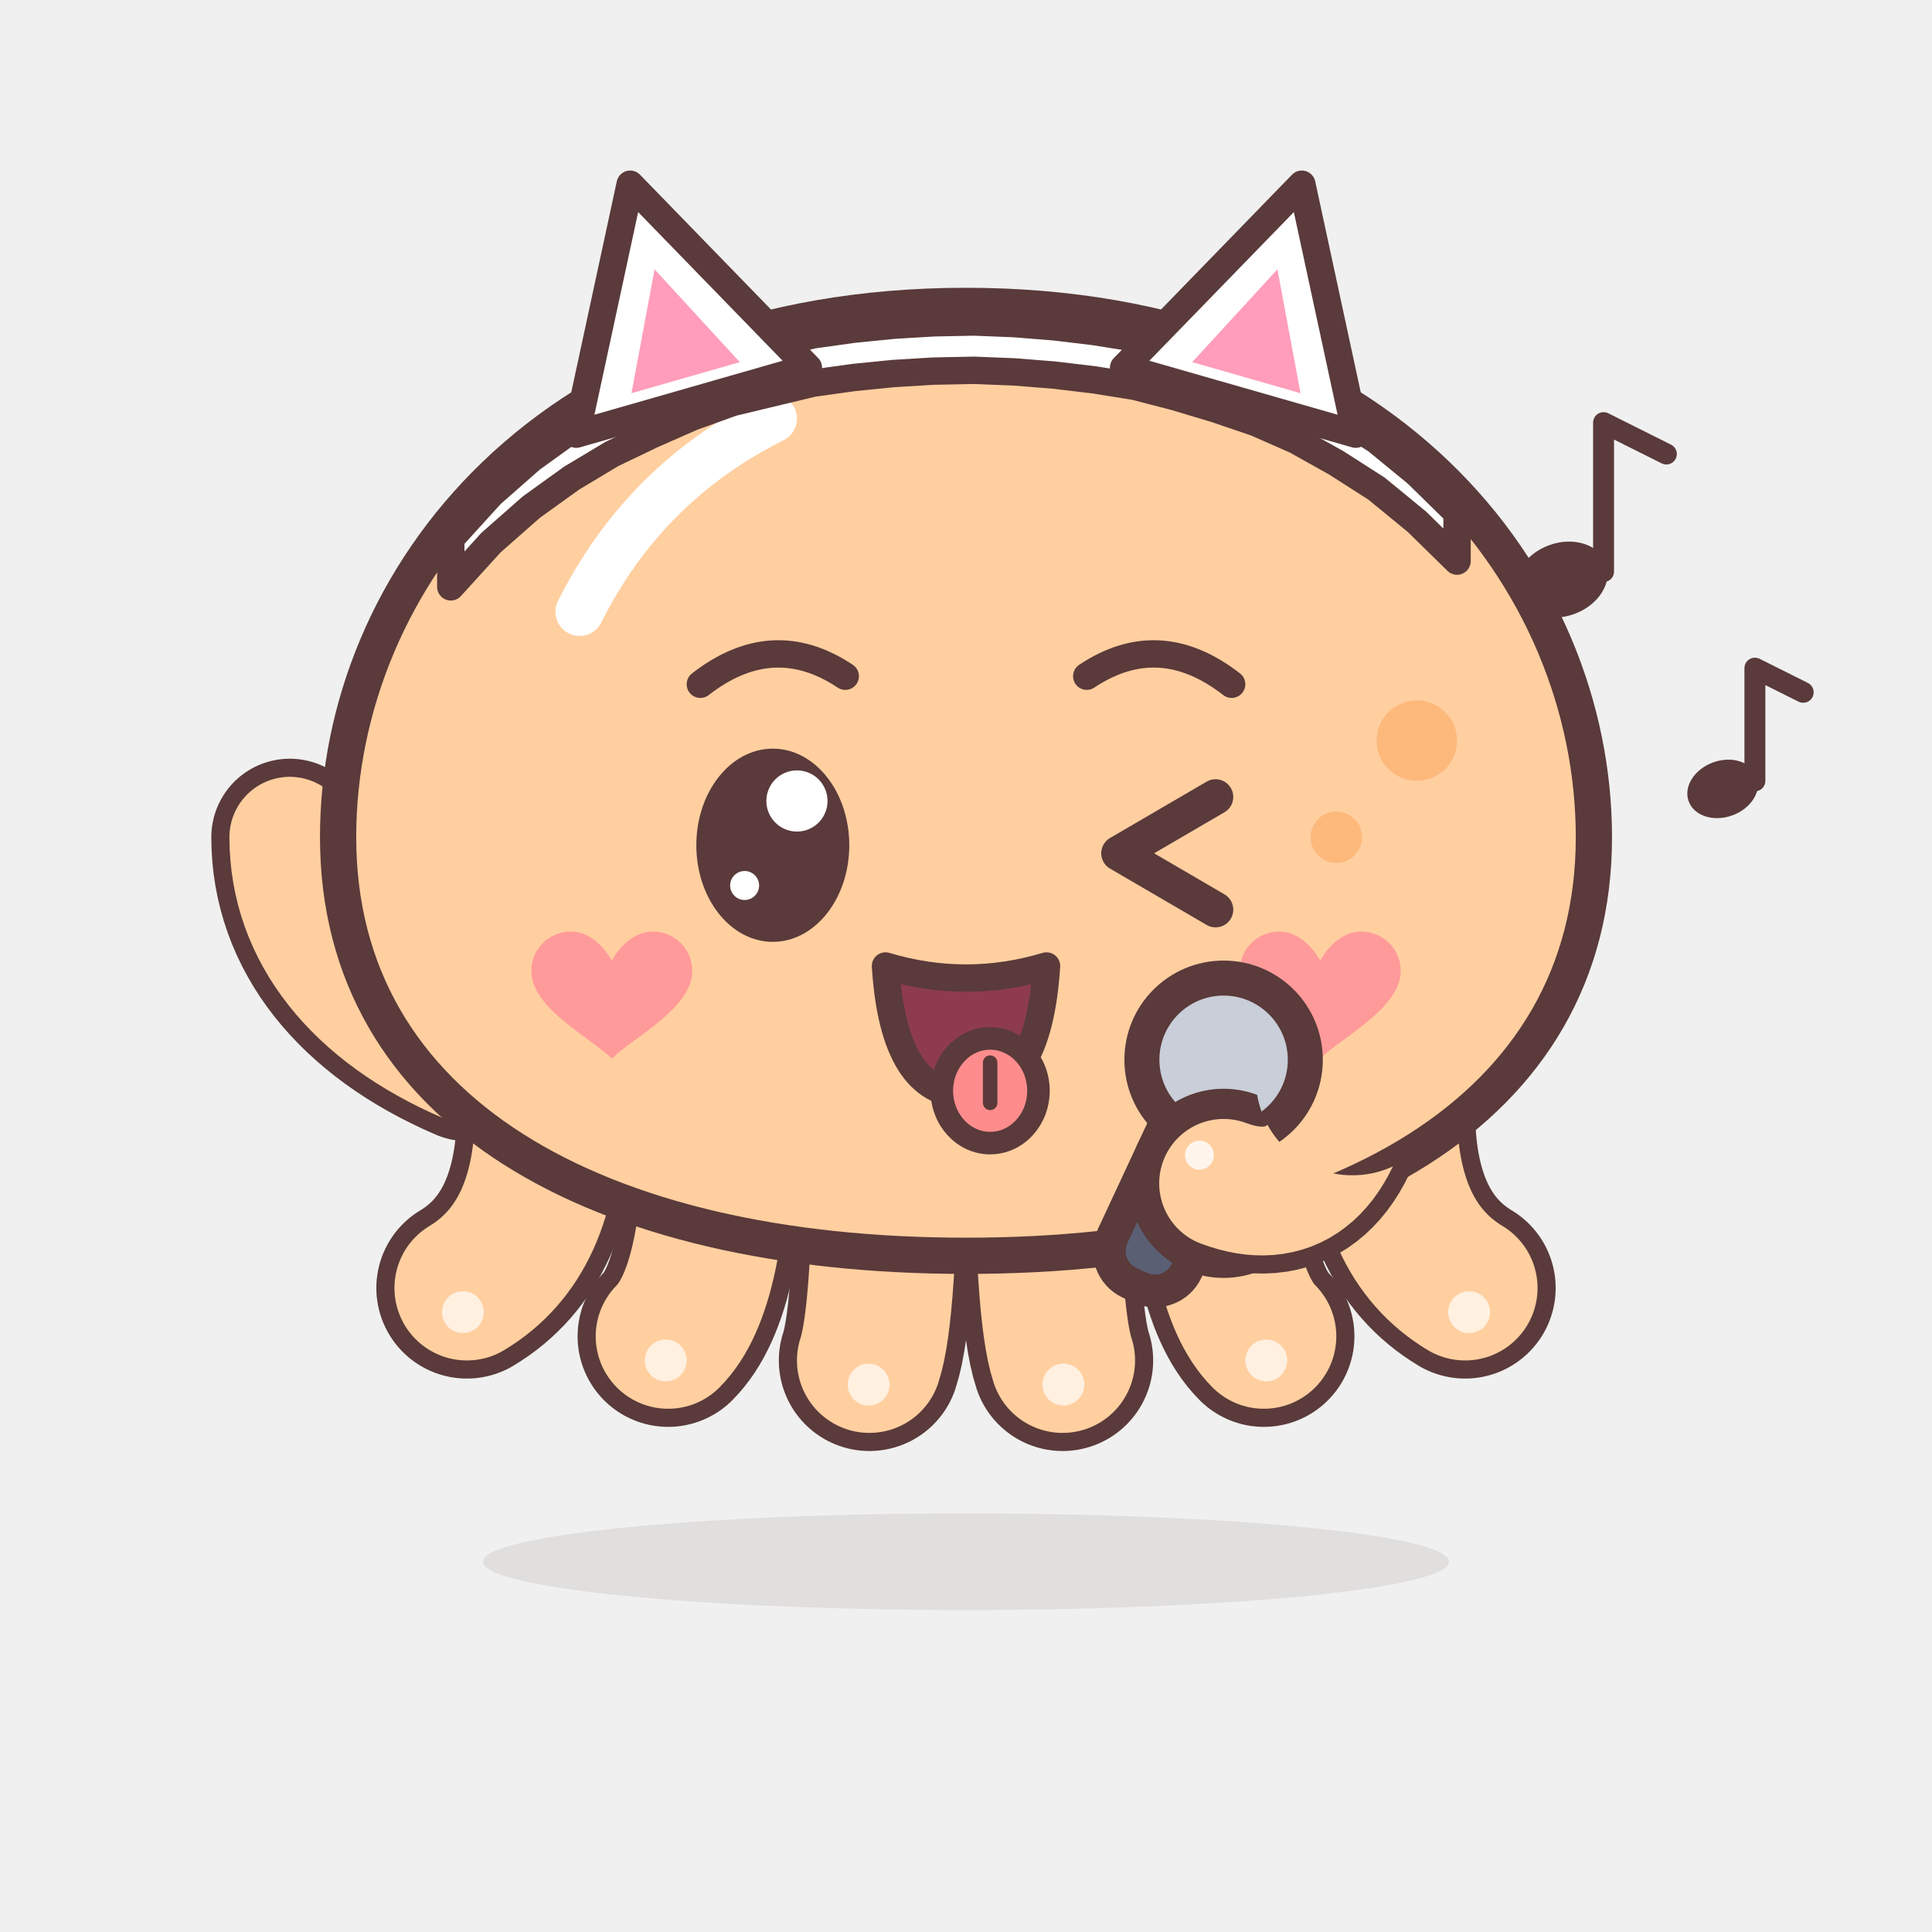
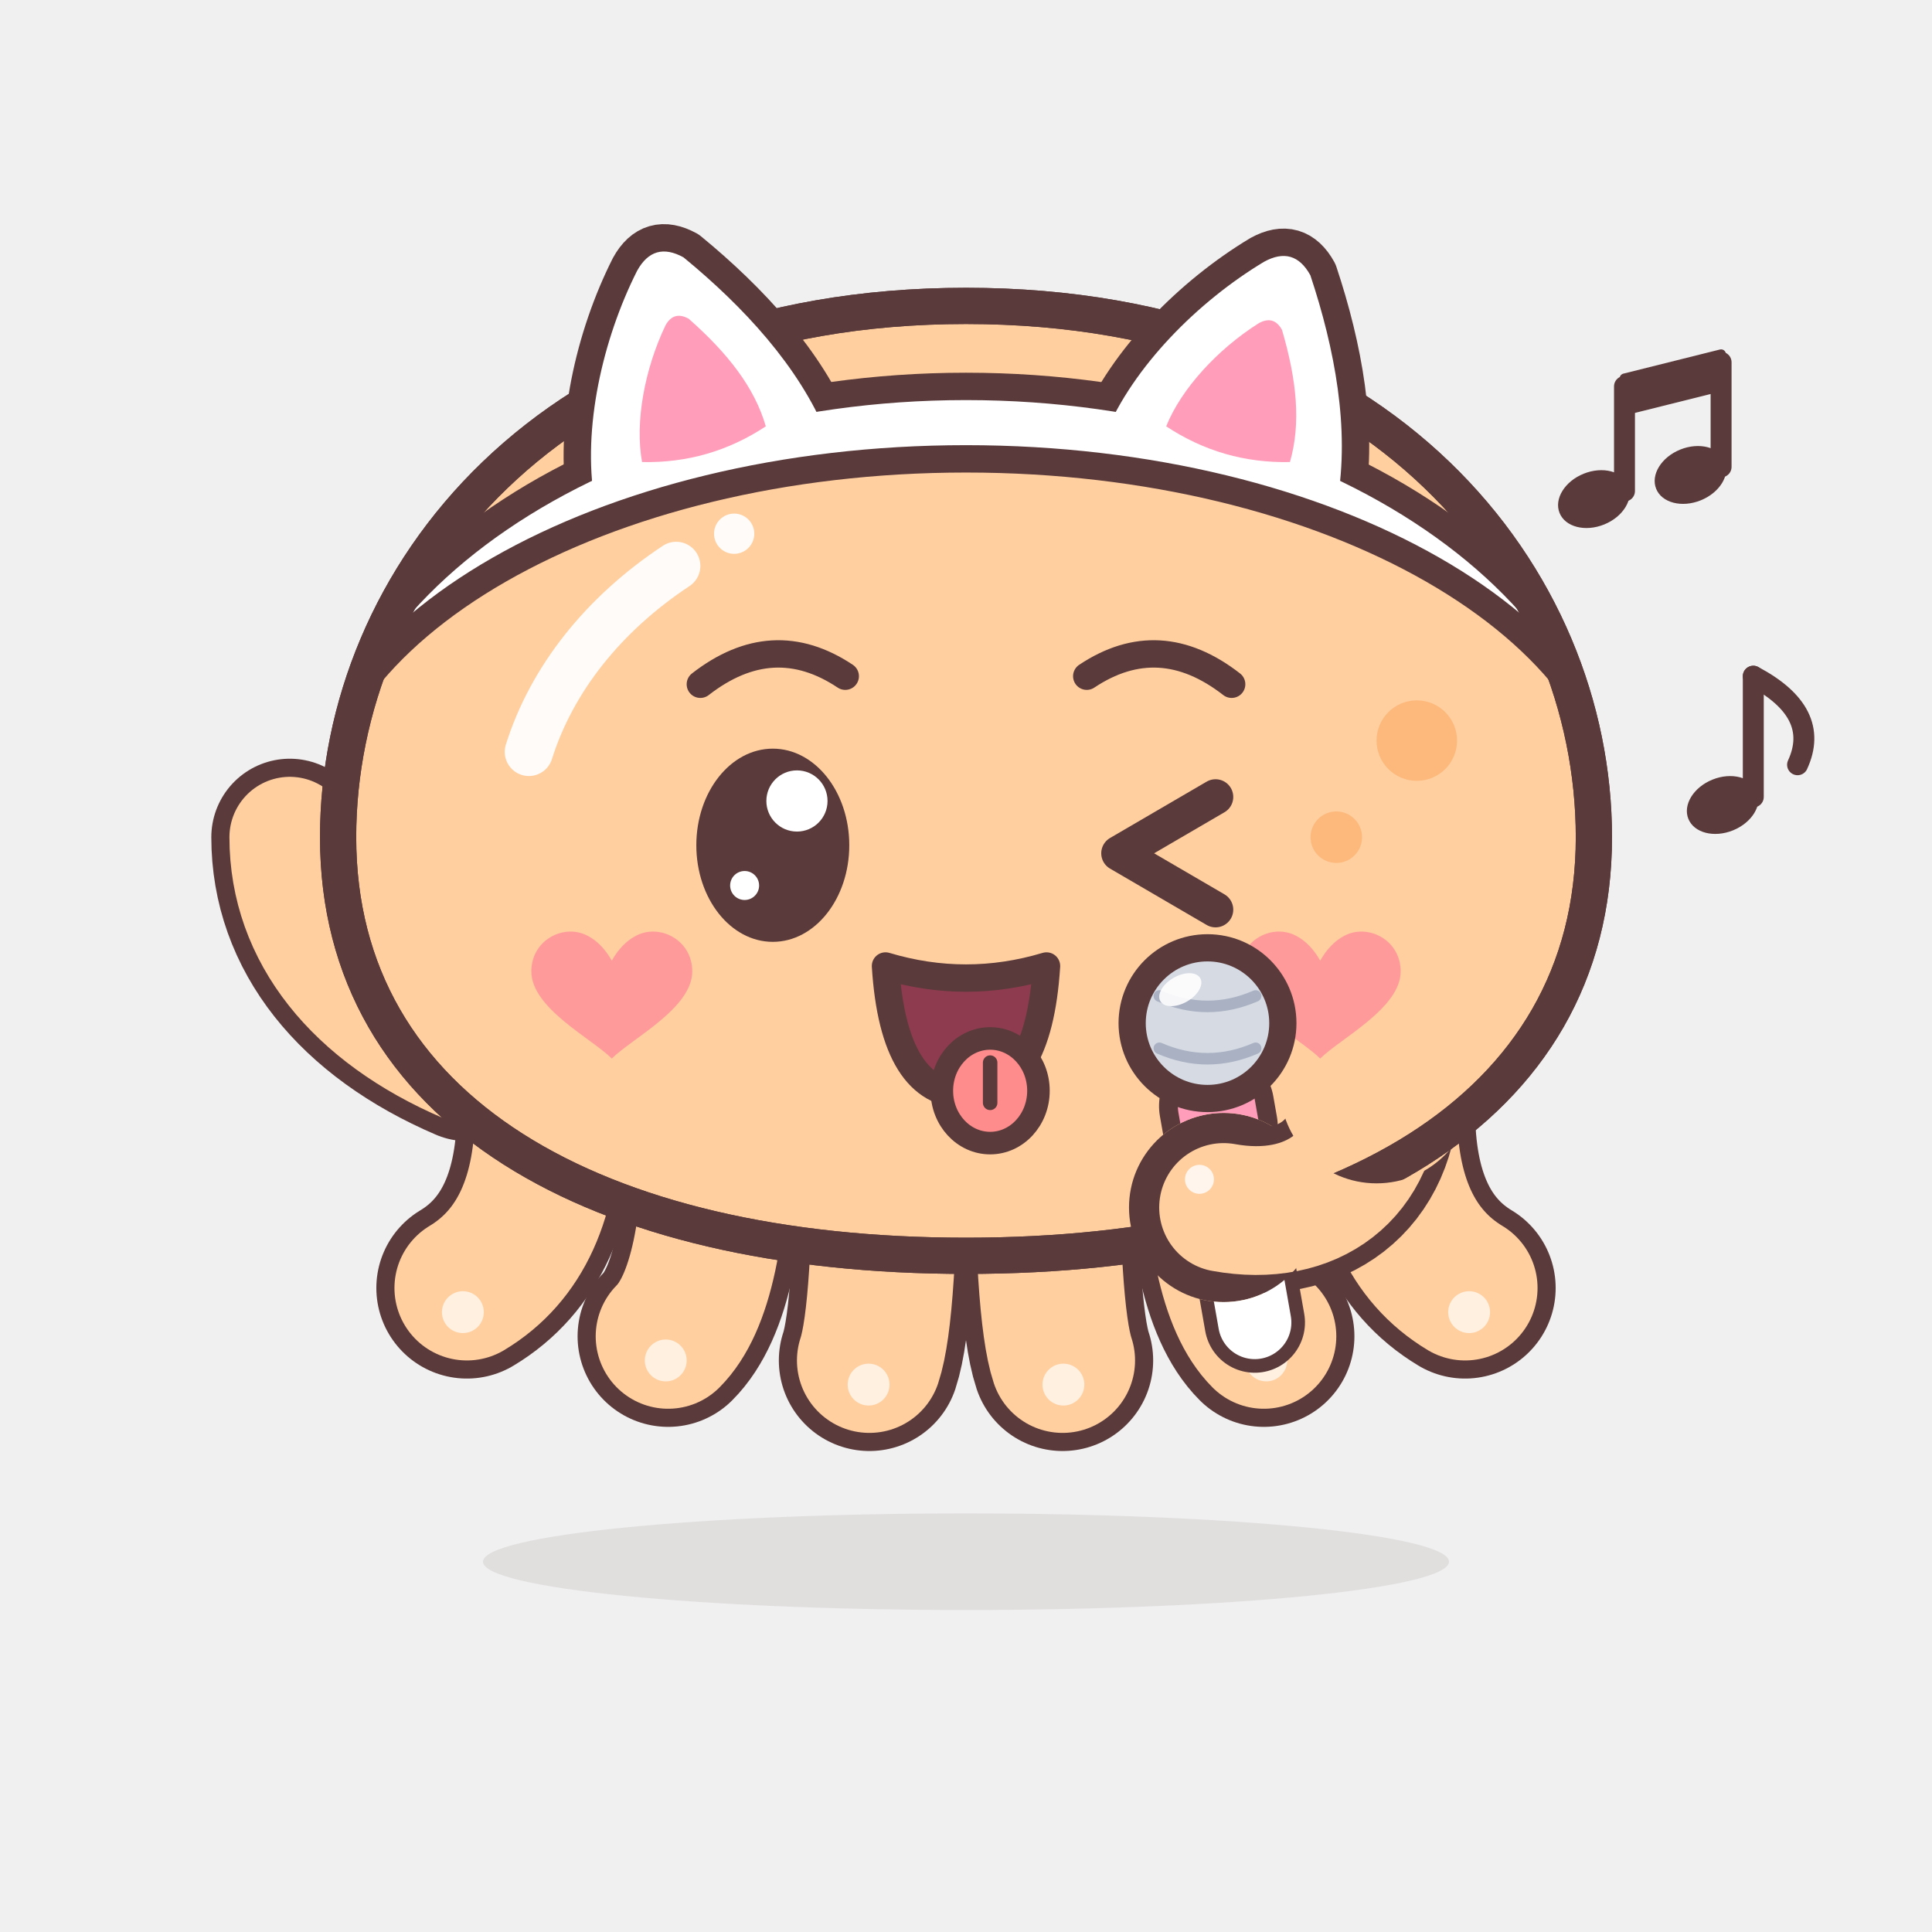
<svg xmlns="http://www.w3.org/2000/svg" viewBox="0 0 240 240" width="240" height="240">
+   <defs>
+     <clipPath id="ESFP-head">
+       <path d="M120 38 C 172 38, 198 72, 198 104 C 198 138, 166 156, 120 156 C 74 156, 42 138, 42 104 C 42 72, 68 38, 120 38 Z" />
+     </clipPath>
+   </defs>
  <ellipse cx="120" cy="194" rx="60" ry="6" fill="#5A3A3A" opacity="0.10" />
  <g fill="none" stroke-linecap="round" stroke-linejoin="round">
    <g stroke="#5A3A3A" stroke-width="22.5">
      <path d="M68 138 Q 68 154, 58 160" />
      <path d="M89 138 Q 89 160, 83 166" />
      <path d="M110 138 Q 110 163, 108 169" />
      <path d="M130 138 Q 130 163, 132 169" />
      <path d="M151 138 Q 151 160, 157 166" />
      <path d="M172 138 Q 172 154, 182 160" />
    </g>
    <g stroke="#FFCFA0" stroke-width="18">
      <path d="M68 138 Q 68 154, 58 160" />
      <path d="M89 138 Q 89 160, 83 166" />
      <path d="M110 138 Q 110 163, 108 169" />
      <path d="M130 138 Q 130 163, 132 169" />
      <path d="M151 138 Q 151 160, 157 166" />
      <path d="M172 138 Q 172 154, 182 160" />
    </g>
  </g>
  <g fill="none" stroke-linecap="round" stroke-linejoin="round">
    <g stroke="#5A3A3A" stroke-width="19.5">
      <path d="M58 132 C 44 126, 36 116, 36 104" />
    </g>
    <g stroke="#FFCFA0" stroke-width="15">
      <path d="M58 132 C 44 126, 36 116, 36 104" />
    </g>
  </g>
  <g fill="#FFF0E0">
    <circle cx="57.5" cy="163" r="2.6" />
    <circle cx="82.7" cy="169" r="2.6" />
    <circle cx="107.9" cy="172" r="2.6" />
    <circle cx="132.1" cy="172" r="2.6" />
    <circle cx="157.3" cy="169" r="2.6" />
    <circle cx="182.5" cy="163" r="2.6" />
  </g>
  <path d="M120 38 C 172 38, 198 72, 198 104 C 198 138, 166 156, 120 156 C 74 156, 42 138, 42 104 C 42 72, 68 38, 120 38 Z" fill="#FFCFA0" stroke="#5A3A3A" stroke-width="4.5" />
  <g fill="#FDB97C">
    <circle cx="176" cy="92" r="5" />
    <circle cx="166" cy="104" r="3.2" />
  </g>
-   <path d="M72 76 Q 80 60, 96 52" fill="none" stroke="#FFFFFF" stroke-width="6" stroke-linecap="round" />
-   <path d="M56 66.9 L 61 61.4 L 66 57.0 L 71 53.4 L 76 50.4 L 81 48.0 L 86 45.8 L 91 44.0 L 96 42.8 L 101 41.6 L 106 40.9 L 111 40.4 L 116 40.1 L 121 40.0 L 126 40.2 L 131 40.6 L 136 41.2 L 141 42.0 L 146 43.3 L 151 44.8 L 156 46.5 L 161 48.7 L 166 51.5 L 171 54.7 L 176 58.8 L 181 63.7 L 181 69.7 L 176 64.8 L 171 60.7 L 166 57.5 L 161 54.7 L 156 52.5 L 151 50.8 L 146 49.3 L 141 48.0 L 136 47.2 L 131 46.6 L 126 46.2 L 121 46.0 L 116 46.1 L 111 46.4 L 106 46.9 L 101 47.6 L 96 48.8 L 91 50.0 L 86 51.8 L 81 54.0 L 76 56.4 L 71 59.4 L 66 63.0 L 61 67.4 L 56 72.9 Z" fill="#FFFFFF" stroke="#5A3A3A" stroke-width="3.4" stroke-linejoin="round" />
-   <g transform="rotate(-16 86 49.8)">
-     <path d="M71 49.8 L 86 21.8 L 101 49.8 Z" fill="#FFFFFF" stroke="#5A3A3A" stroke-width="3.4" stroke-linejoin="round" />
-     <path d="M79 46.8 L 86 32.8 L 93 46.8 Z" fill="#FF9DBA" />
+   <path d="M65.7 93.4 A 56 44 0 0 1 84.0 70.3" fill="none" stroke="#FFFFFF" stroke-width="6" stroke-linecap="round" opacity="0.92" />
+   <circle cx="91.2" cy="66.3" r="2.5" fill="#FFFFFF" opacity="0.92" />
+   <g transform="translate(88 57.1) rotate(-16.1)">
+     <path d="M-15 1 C -14 -8, -8.5 -18, -2 -25 Q 1 -28, 4 -25 C 9.5 -17, 14 -8, 15 1 Z" fill="#5A3A3A" stroke="#5A3A3A" stroke-width="6.8" stroke-linejoin="round" />
  </g>
-   <g transform="rotate(16 154 49.8)">
-     <path d="M139 49.8 L 154 21.8 L 169 49.8 Z" fill="#FFFFFF" stroke="#5A3A3A" stroke-width="3.4" stroke-linejoin="round" />
-     <path d="M147 46.8 L 154 32.8 L 161 46.8 Z" fill="#FF9DBA" />
+   <g transform="translate(152 57.1) rotate(16.1)">
+     <path d="M-15 1 C -14 -8, -8.5 -18, -2 -25 Q 1 -28, 4 -25 C 9.5 -17, 14 -8, 15 1 Z" fill="#5A3A3A" stroke="#5A3A3A" stroke-width="6.8" stroke-linejoin="round" />
+   </g>
+   <g clip-path="url(#ESFP-head)">
+     <path d="M38 104 A 82 56 0 0 1 202 104 A 82 47 0 0 0 38 104 Z" fill="#FFFFFF" stroke="#5A3A3A" stroke-width="3.4" stroke-linejoin="round" />
+   </g>
+   <path d="M120 38 C 172 38, 198 72, 198 104 C 198 138, 166 156, 120 156 C 74 156, 42 138, 42 104 C 42 72, 68 38, 120 38 Z" fill="none" stroke="#5A3A3A" stroke-width="4.5" />
+   <g transform="translate(88 57.1) rotate(-16.1)">
+     <path d="M-15 1 C -14 -8, -8.5 -18, -2 -25 Q 1 -28, 4 -25 C 9.5 -17, 14 -8, 15 1 Z" fill="#FFFFFF" />
+     <path d="M-8 -2 C -7.5 -7, -4.5 -13, -0.5 -17.5 Q 1 -19, 2.5 -17.5 C 6 -12, 8 -7, 8 -2 Q 0 0.5, -8 -2 Z" fill="#FF9DBA" />
+     <path d="M-8.5 -7 Q -6.5 -13, -3.5 -16.5" stroke="#FFFFFF" stroke-width="2" fill="none" stroke-linecap="round" opacity="0.9" />
+   </g>
+   <g transform="translate(152 57.1) rotate(16.1)">
+     <path d="M-15 1 C -14 -8, -8.5 -18, -2 -25 Q 1 -28, 4 -25 C 9.5 -17, 14 -8, 15 1 Z" fill="#FFFFFF" />
+     <path d="M-8 -2 C -7.5 -7, -4.5 -13, -0.5 -17.5 Q 1 -19, 2.5 -17.5 C 6 -12, 8 -7, 8 -2 Q 0 0.5, -8 -2 Z" fill="#FF9DBA" />
+     <path d="M-8.5 -7 Q -6.5 -13, -3.5 -16.5" stroke="#FFFFFF" stroke-width="2" fill="none" stroke-linecap="round" opacity="0.9" />
  </g>
  <path transform="translate(76 124) scale(0.833)" d="M0 9 C -3 6, -12 1.5, -12 -4 C -12 -8.5, -7.5 -11, -4 -9.5 C -2 -8.6, -0.8 -7, 0 -5.6 C 0.8 -7, 2 -8.6, 4 -9.5 C 7.5 -11, 12 -8.5, 12 -4 C 12 1.5, 3 6, 0 9 Z" fill="#FF9A9A" />
  <path transform="translate(164 124) scale(0.833)" d="M0 9 C -3 6, -12 1.5, -12 -4 C -12 -8.5, -7.5 -11, -4 -9.5 C -2 -8.6, -0.8 -7, 0 -5.6 C 0.8 -7, 2 -8.6, 4 -9.5 C 7.5 -11, 12 -8.5, 12 -4 C 12 1.5, 3 6, 0 9 Z" fill="#FF9A9A" />
  <path d="M87 85 Q 96 78, 105 84" fill="none" stroke="#5A3A3A" stroke-width="3.4" stroke-linecap="round" stroke-linejoin="round" />
  <path d="M135 84 Q 144 78, 153 85" fill="none" stroke="#5A3A3A" stroke-width="3.4" stroke-linecap="round" stroke-linejoin="round" />
  <ellipse cx="96" cy="105" rx="9.5" ry="12.0" fill="#5A3A3A" />
  <circle cx="99.0" cy="99.5" r="3.8" fill="#FFFFFF" />
  <circle cx="92.5" cy="110.0" r="1.8" fill="#FFFFFF" />
  <path d="M151 99 L 139 106 L 151 113" fill="none" stroke="#5A3A3A" stroke-width="4.4" stroke-linecap="round" stroke-linejoin="round" />
  <path d="M110 120 Q 120 123, 130 120 Q 129 136, 120 136 Q 111 136, 110 120 Z" fill="#8E3B4F" stroke="#5A3A3A" stroke-width="3.4" stroke-linejoin="round" />
  <ellipse cx="123" cy="135.5" rx="6" ry="6.5" fill="#FF8C8C" stroke="#5A3A3A" stroke-width="2.8" />
  <path d="M123 132 L 123 137" fill="none" stroke="#5A3A3A" stroke-width="1.8" stroke-linecap="round" stroke-linejoin="round" />
-   <g transform="translate(152 136) scale(1.45) translate(-152 -136)">
-     <rect x="148.5" y="136" width="7" height="18" rx="3" fill="#5A5F73" stroke="#5A3A3A" stroke-width="2.8" transform="rotate(25 152 136)" />
-     <circle cx="152" cy="133" r="7" fill="#C9CED8" stroke="#5A3A3A" stroke-width="3" />
-   </g>
-   <ellipse cx="194" cy="72" rx="5.85" ry="4.55" fill="#5A3A3A" transform="rotate(-20 194 72)" />
-   <path d="M199.2 71 L 199.2 52.5 L 207.0 56.4" fill="none" stroke="#5A3A3A" stroke-width="2.6" stroke-linecap="round" stroke-linejoin="round" />
-   <ellipse cx="214" cy="98" rx="4.5" ry="3.5" fill="#5A3A3A" transform="rotate(-20 214 98)" />
-   <path d="M218.0 97 L 218.0 83.0 L 224.0 86.0" fill="none" stroke="#5A3A3A" stroke-width="2.6" stroke-linecap="round" stroke-linejoin="round" />
+   <path d="M201.8 61.0 L 201.8 48.0" fill="none" stroke="#5A3A3A" stroke-width="2.6" stroke-linecap="round" stroke-linejoin="round" />
+   <path d="M213.8 58.0 L 213.8 45.0" fill="none" stroke="#5A3A3A" stroke-width="2.6" stroke-linecap="round" stroke-linejoin="round" />
+   <path d="M201.8 47.0 L 213.8 44.0 L 213.8 48.0 L 201.8 51.0 Z" fill="#5A3A3A" stroke="#5A3A3A" stroke-width="1.2" stroke-linejoin="round" />
+   <ellipse cx="198" cy="62" rx="4.6" ry="3.4" fill="#5A3A3A" transform="rotate(-22 198 62)" />
+   <ellipse cx="210.0" cy="59.0" rx="4.6" ry="3.4" fill="#5A3A3A" transform="rotate(-22 210.0 59.0)" />
+   <path d="M217.8 99.0 L 217.8 84.0" fill="none" stroke="#5A3A3A" stroke-width="2.6" stroke-linecap="round" stroke-linejoin="round" />
+   <path d="M217.8 84.0 Q 226.3 88.5, 223.3 95.0" stroke="#5A3A3A" stroke-width="2.6" fill="none" stroke-linecap="round" />
+   <ellipse cx="214" cy="100" rx="4.6" ry="3.4" fill="#5A3A3A" transform="rotate(-22 214 100)" />
  <mask id="ESFP-arms" maskUnits="userSpaceOnUse" x="0" y="0" width="240" height="240">
    <rect width="240" height="240" fill="#fff" />
-     <circle cx="168.0" cy="134.0" r="12" fill="#000" />
+     <circle cx="171.0" cy="135.0" r="12" fill="#000" />
  </mask>
  <g mask="url(#ESFP-arms)">
    <g stroke="#5A3A3A" stroke-width="20.5" fill="none" stroke-linecap="round">
-       <path d="M168 134 C 166 146, 160 150, 152 147" />
+       <path d="M171 135 C 171 146, 163 152, 152 150" />
    </g>
-     <circle cx="152.0" cy="147.0" r="11.75" fill="#5A3A3A" />
+     <circle cx="152.0" cy="150.0" r="11.75" fill="#5A3A3A" />
    <g stroke="#FFCFA0" stroke-width="16" fill="none" stroke-linecap="round">
-       <path d="M168 134 C 166 146, 160 150, 152 147" />
+       <path d="M171 135 C 171 146, 163 152, 152 150" />
    </g>
-     <circle cx="152.0" cy="147.0" r="7.25" fill="#FFCFA0" />
-     <circle cx="149.0" cy="143.5" r="1.8" fill="#FFFFFF" opacity="0.8" />
+     <circle cx="152.0" cy="150.0" r="7.25" fill="#FFCFA0" />
+     <circle cx="149.0" cy="146.5" r="1.8" fill="#FFFFFF" opacity="0.8" />
+   </g>
+   <mask id="ESFP-grip" maskUnits="userSpaceOnUse" x="0" y="0" width="240" height="240">
+     <rect width="240" height="240" fill="#fff" />
+     <circle cx="152.0" cy="150.0" r="11.75" fill="#000" />
+   </mask>
+   <g mask="url(#ESFP-grip)">
+     <g transform="translate(150 131) scale(1.3) translate(-150 -131)">
+       <g transform="rotate(-10 150 131)">
+         <path d="M150 135 L 150 157" stroke="#5A3A3A" stroke-width="9.6" stroke-linecap="round" />
+         <path d="M150 135 L 150 157" stroke="#FFFFFF" stroke-width="7" stroke-linecap="round" />
+         <path d="M150 136 L 150 138" stroke="#5A3A3A" stroke-width="11" stroke-linecap="round" />
+         <path d="M150 136 L 150 138" stroke="#FF9DBA" stroke-width="7.4" stroke-linecap="round" />
+       </g>
+       <circle cx="150" cy="128" r="7.2" fill="#D5DAE3" stroke="#5A3A3A" stroke-width="2.6" />
+       <path d="M145.4 125.4 Q 150 127.4, 154.6 125.4 M145.4 130.4 Q 150 132.4, 154.6 130.4" stroke="#A9B1C2" stroke-width="1.1" fill="none" stroke-linecap="round" />
+       <ellipse cx="147.4" cy="124.8" rx="2.2" ry="1.3" transform="rotate(-30 147.4 124.8)" fill="#FFFFFF" opacity="0.9" />
+     </g>
  </g>
</svg>
